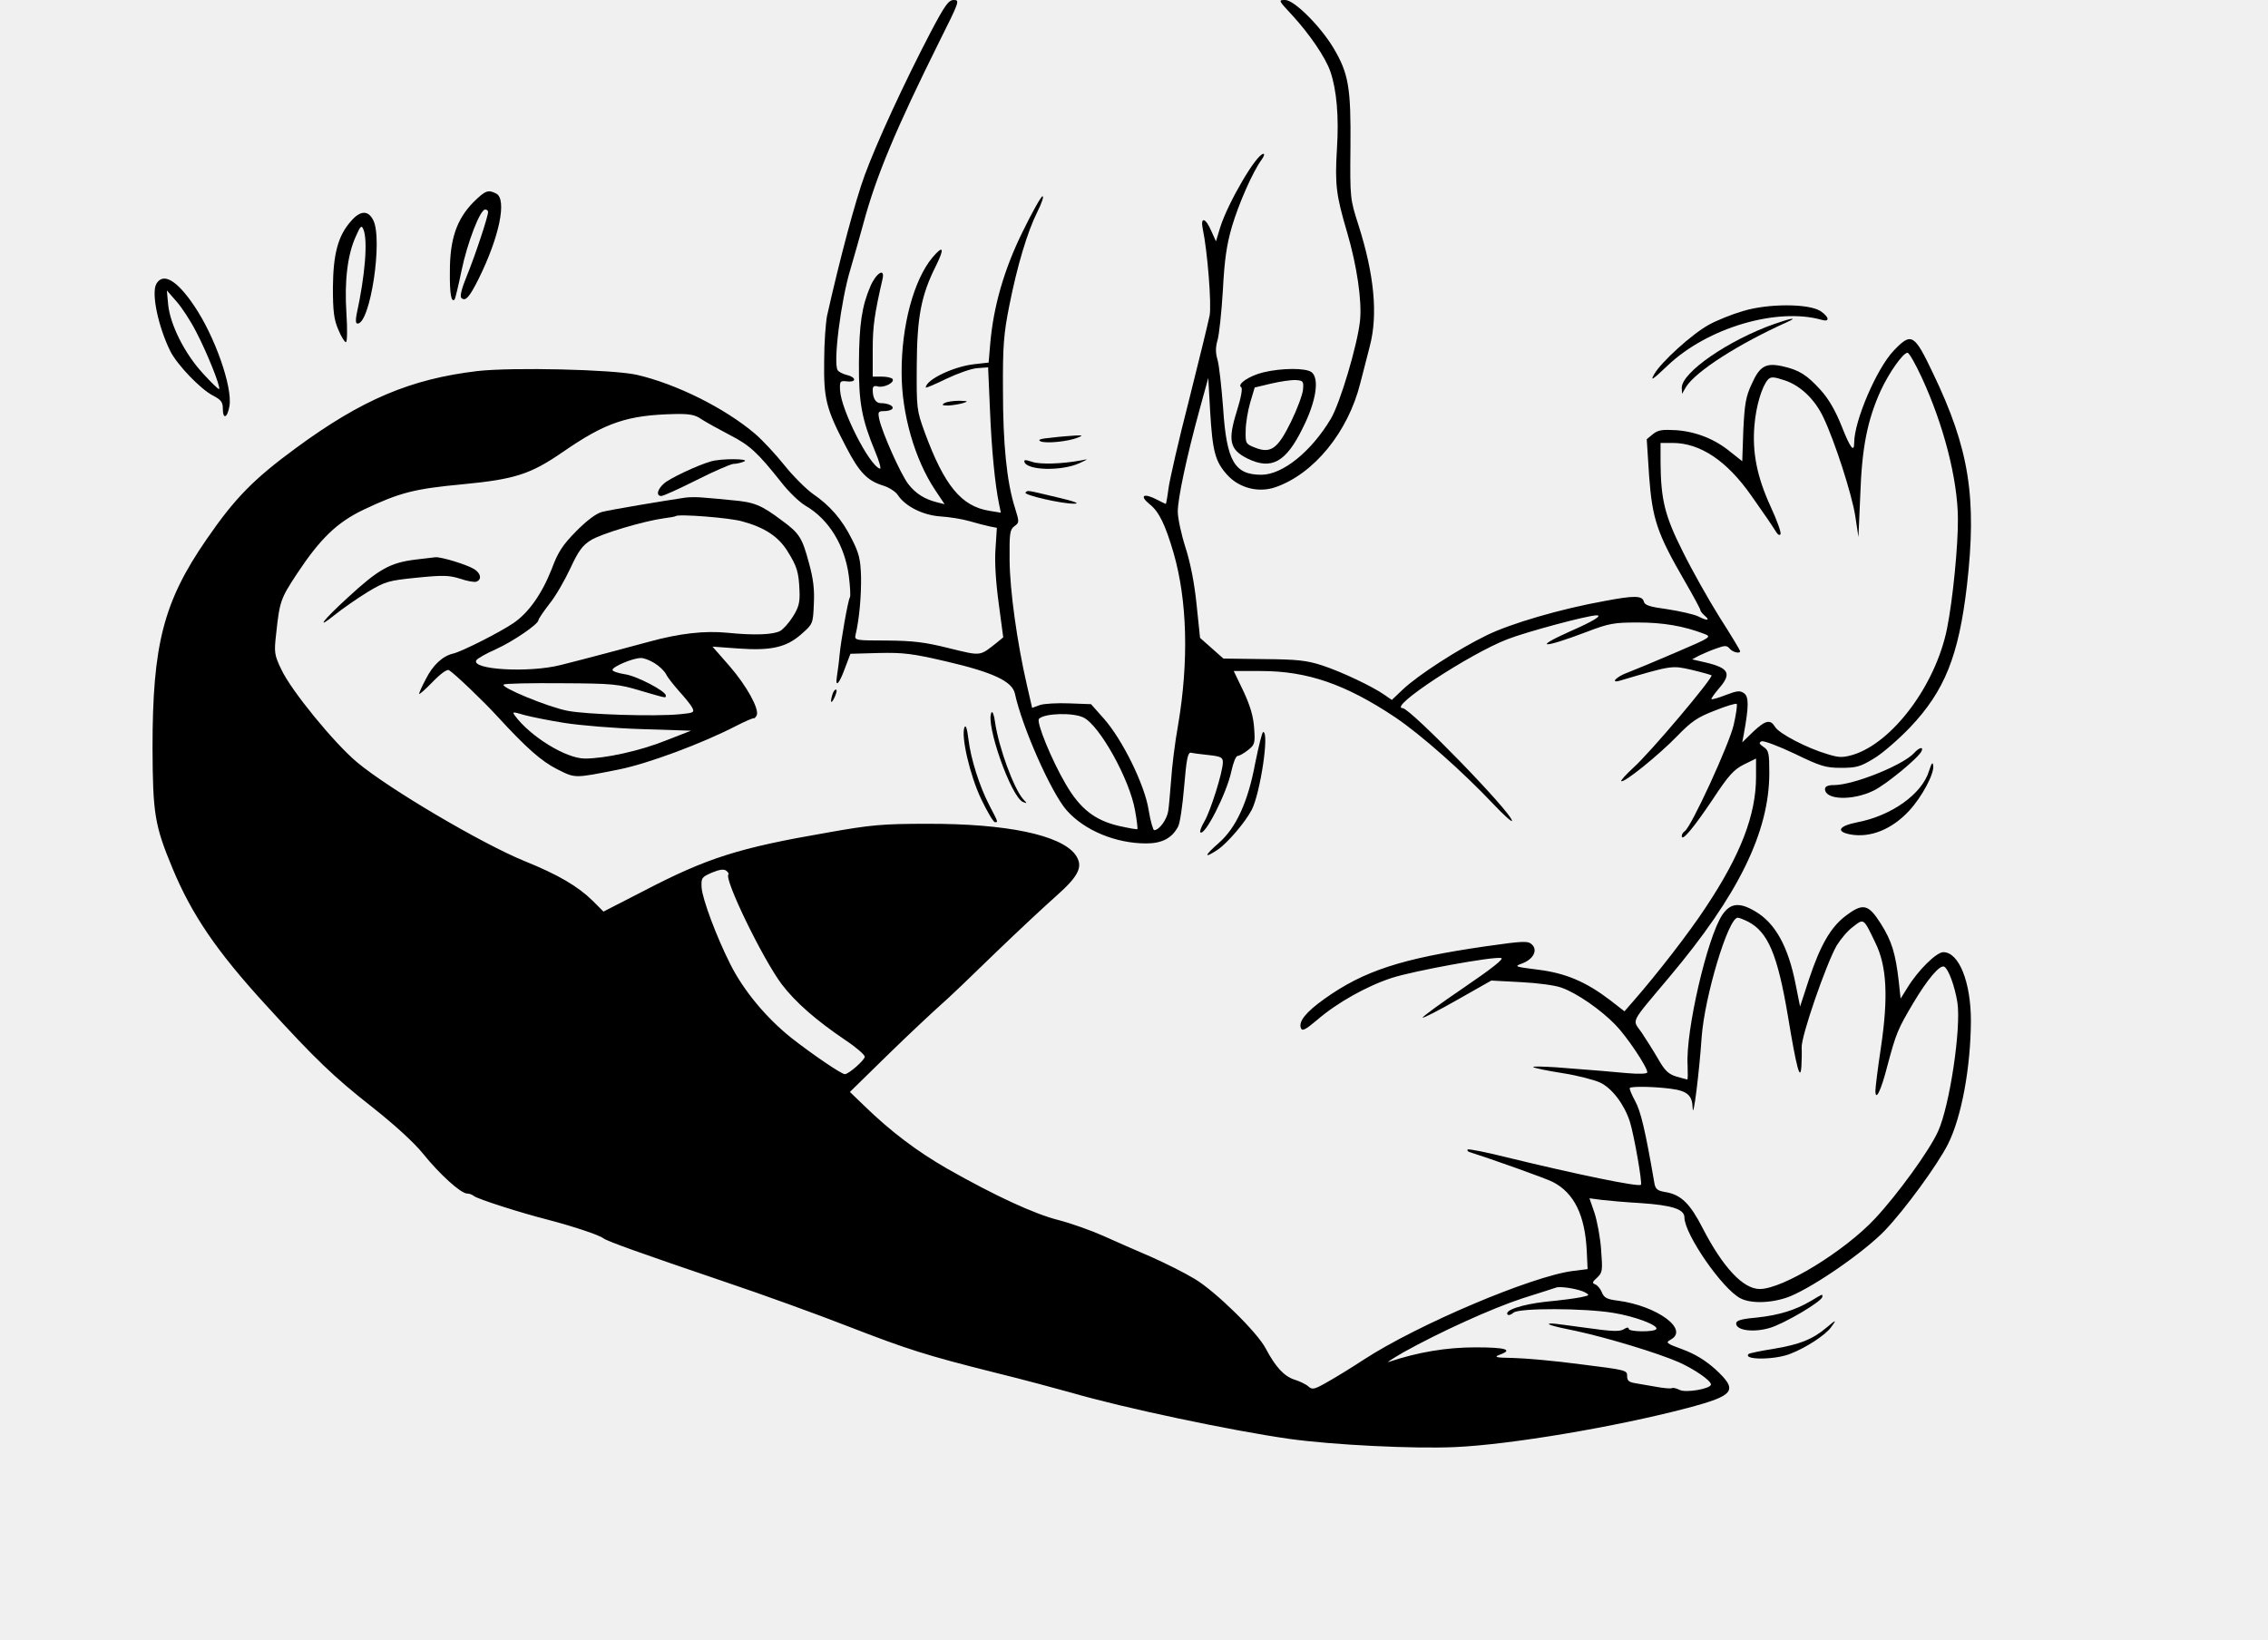
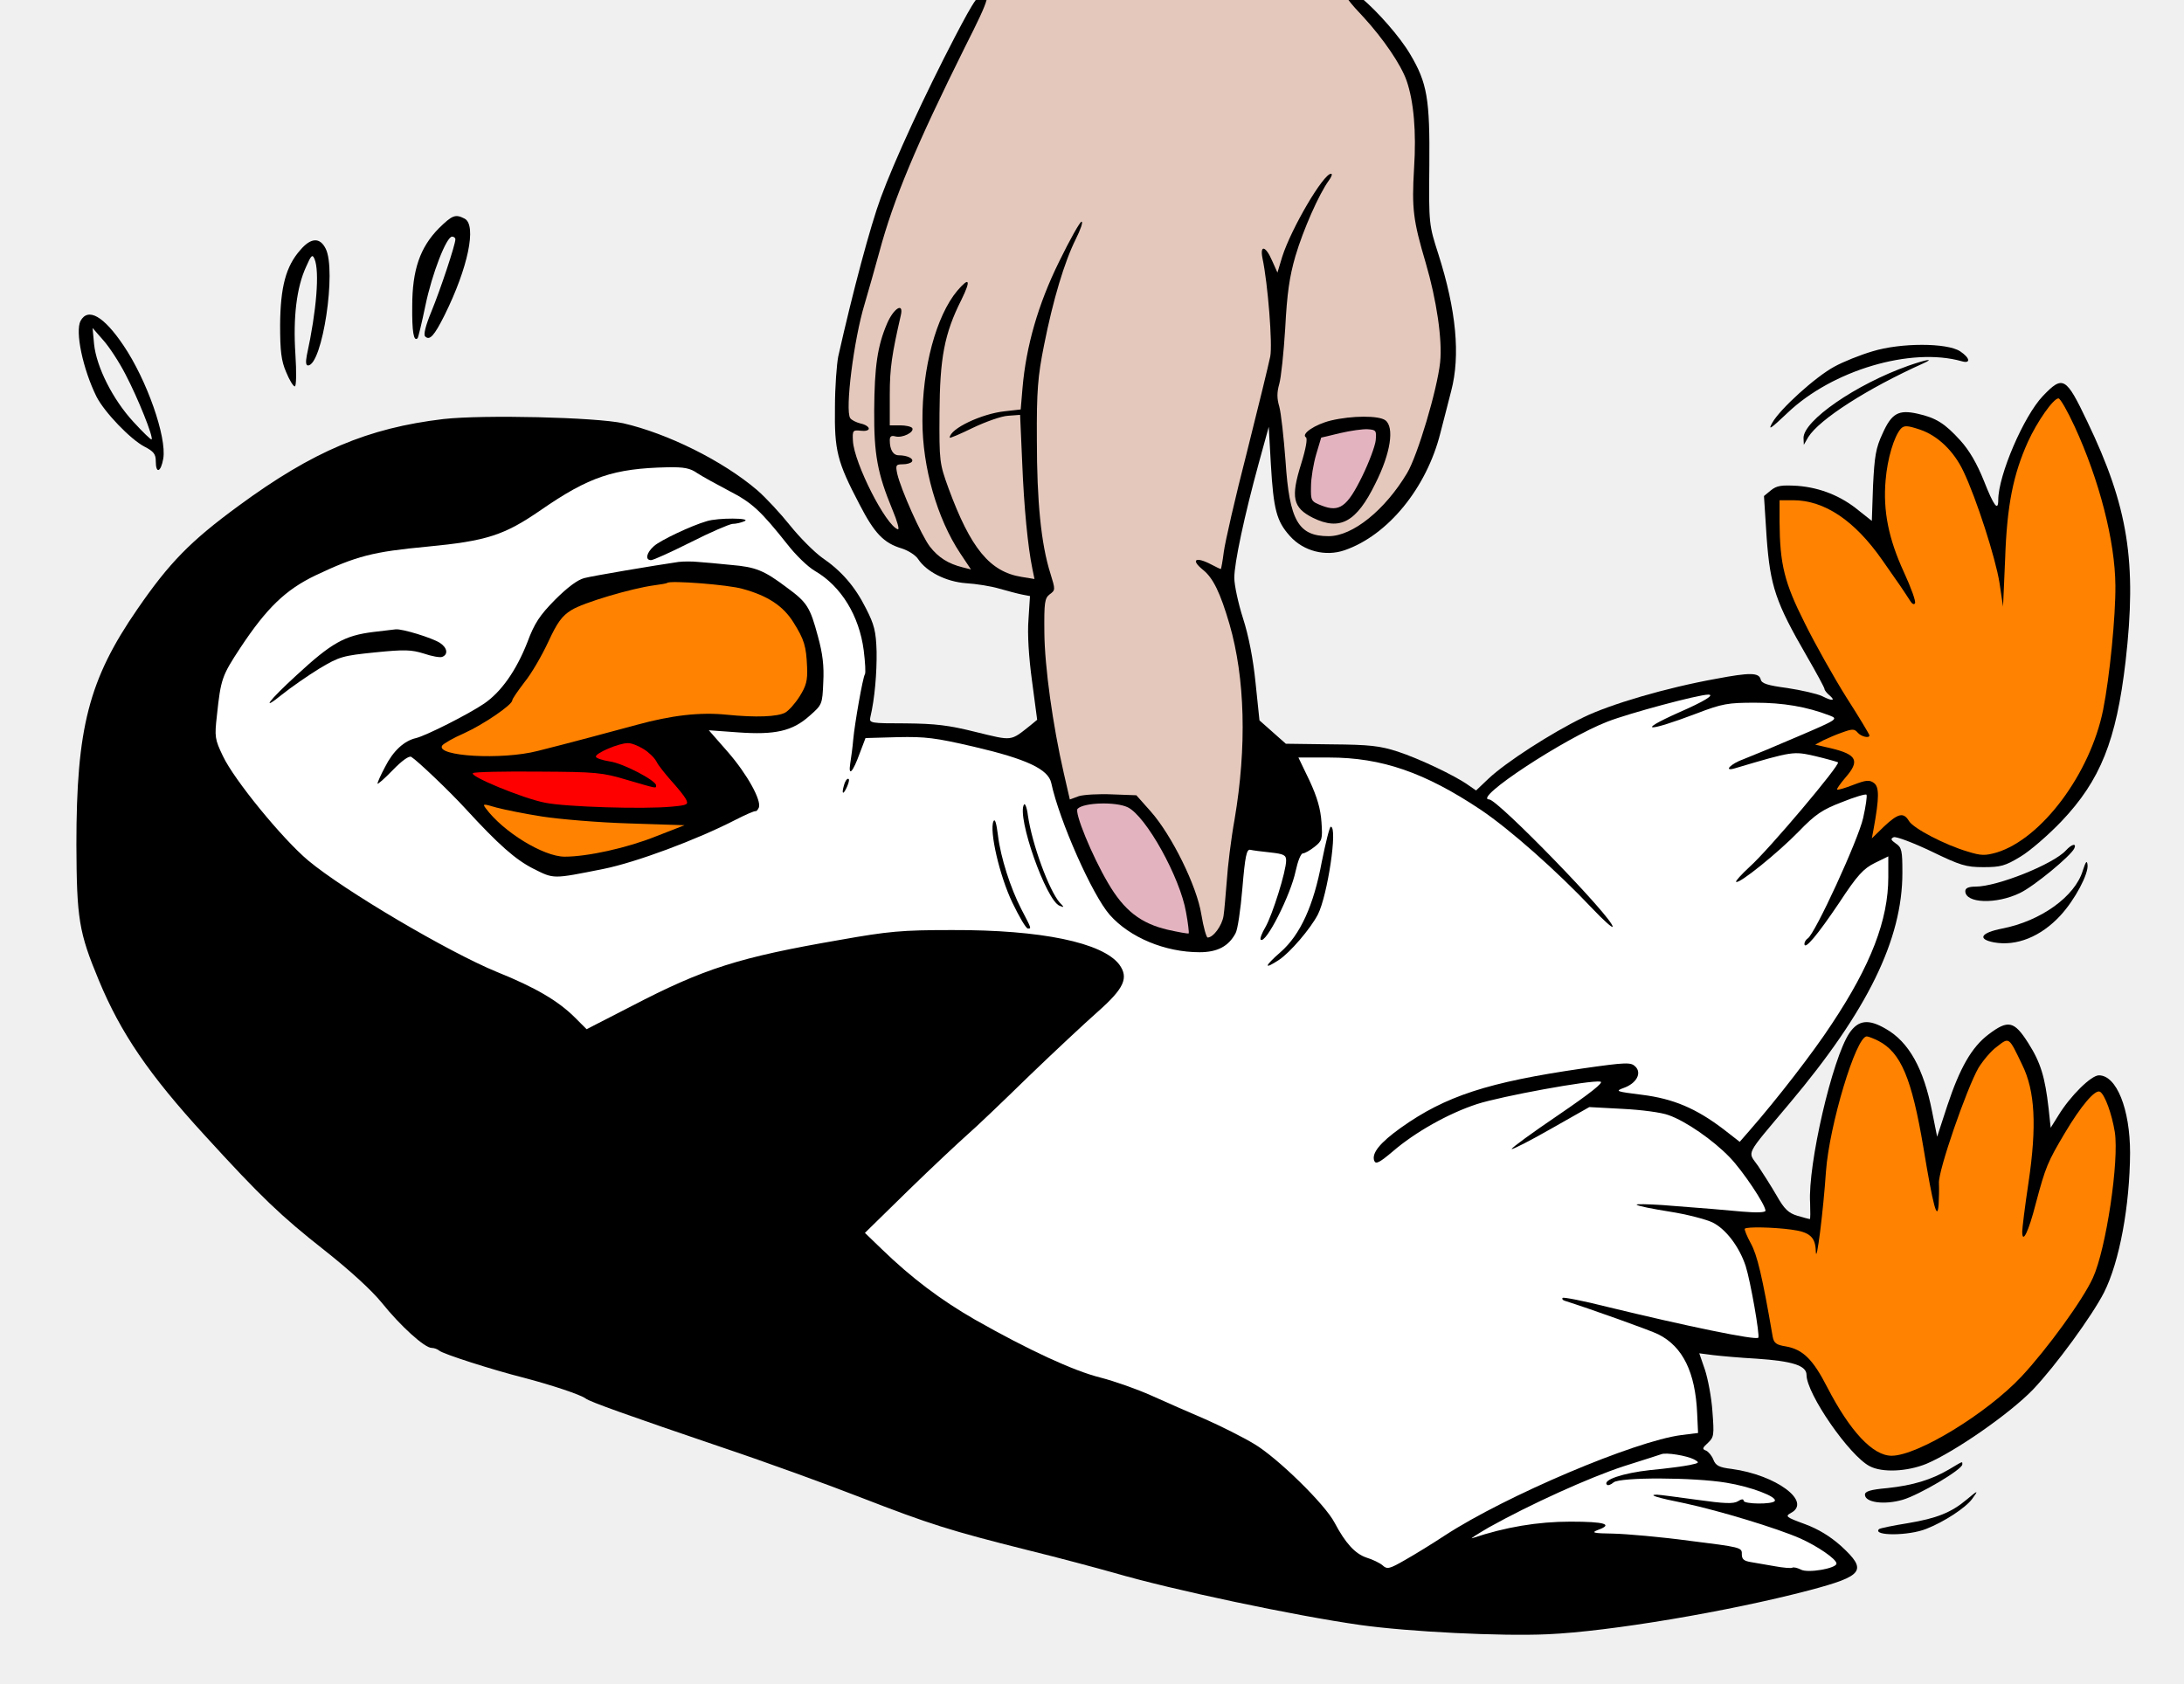
- <svg xmlns="http://www.w3.org/2000/svg" version="1.0" width="855pt" height="618pt" viewBox="0 0 855 618" preserveAspectRatio="xMidYMid meet">
-   <g transform="translate(0,618) scale(0.1,-0.1)" fill="#000000" stroke="none">
-     <path d="M3508 6058 c-101 -194 -202 -413 -248 -538 -35 -95 -93 -312 -142 -530 -5 -25 -11 -101 -11 -170 -2 -144 7 -181 82 -324 50 -97 81 -129 141 -147 22 -7 47 -23 55 -36 28 -42 93 -75 159 -80 34 -2 84 -10 111 -18 28 -8 62 -17 77 -20 l26 -5 -5 -78 c-4 -48 1 -127 12 -207 l17 -128 -23 -19 c-67 -53 -58 -52 -181 -22 -92 23 -135 28 -235 29 -117 0 -122 1 -118 20 15 63 22 150 21 220 -2 68 -8 90 -35 143 -37 74 -82 126 -148 171 -26 19 -74 67 -106 107 -32 40 -81 93 -110 118 -115 98 -299 189 -447 223 -92 20 -466 29 -600 14 -252 -30 -435 -107 -684 -290 -161 -118 -231 -190 -337 -344 -163 -236 -204 -397 -204 -787 1 -247 8 -292 75 -453 73 -176 167 -314 353 -517 187 -205 255 -270 400 -384 86 -68 158 -134 192 -176 61 -76 142 -150 166 -150 8 0 19 -4 25 -9 12 -11 177 -64 284 -91 91 -24 188 -56 205 -69 14 -11 143 -57 455 -163 146 -49 355 -125 465 -168 227 -88 296 -110 555 -175 102 -25 232 -60 289 -76 195 -57 603 -143 821 -174 164 -23 471 -38 625 -31 207 9 605 76 875 147 181 48 194 66 106 147 -37 33 -76 57 -122 74 -63 23 -66 26 -46 37 71 38 -50 127 -198 147 -42 5 -53 11 -61 31 -5 13 -16 26 -24 30 -14 5 -13 9 6 26 20 19 21 26 15 104 -3 47 -15 109 -25 140 l-19 55 46 -6 c25 -3 91 -9 146 -12 119 -8 166 -23 166 -54 0 -63 143 -270 211 -305 42 -22 125 -18 189 8 95 40 279 168 356 248 77 81 197 246 237 324 52 103 86 290 87 466 0 146 -45 259 -104 259 -26 0 -96 -69 -136 -135 l-25 -40 -7 65 c-12 104 -26 152 -68 218 -47 74 -67 78 -132 29 -57 -43 -96 -112 -138 -238 l-34 -104 -17 85 c-28 142 -77 231 -154 275 -58 34 -92 30 -122 -14 -57 -85 -139 -440 -131 -567 1 -30 1 -54 -1 -54 -2 0 -20 5 -41 11 -30 9 -44 22 -70 68 -18 31 -46 75 -62 99 -35 50 -46 28 105 208 261 310 377 548 377 770 0 74 -2 85 -22 98 -17 12 -18 16 -7 21 8 3 64 -18 125 -47 97 -47 116 -53 174 -53 58 0 73 4 124 35 32 19 93 72 137 118 130 137 183 269 214 534 38 332 9 516 -128 801 -71 149 -81 155 -148 85 -64 -67 -149 -265 -149 -347 0 -40 -15 -20 -48 64 -23 57 -48 101 -79 135 -51 56 -80 75 -143 89 -63 14 -86 1 -116 -66 -23 -49 -27 -76 -32 -175 l-4 -117 -43 34 c-59 49 -129 77 -205 83 -54 3 -69 1 -89 -15 l-23 -19 9 -140 c12 -161 30 -215 133 -393 33 -57 60 -107 60 -111 0 -4 7 -13 15 -20 24 -20 12 -22 -23 -4 -17 8 -70 20 -116 27 -67 9 -86 15 -89 29 -6 23 -37 23 -148 2 -167 -30 -354 -85 -444 -129 -107 -52 -259 -150 -317 -205 l-41 -39 -26 18 c-45 32 -163 88 -236 112 -59 19 -93 23 -222 24 l-151 2 -44 39 -44 39 -13 125 c-8 80 -23 157 -42 216 -16 50 -29 111 -29 135 0 49 33 205 82 384 l33 120 7 -125 c9 -152 19 -190 64 -240 45 -50 118 -69 182 -47 145 50 274 208 320 392 11 44 28 107 36 140 31 118 17 269 -43 457 -31 97 -32 99 -30 295 2 223 -7 276 -64 372 -49 82 -148 181 -182 181 -27 0 -26 -1 27 -58 65 -71 124 -157 143 -211 24 -69 33 -171 25 -293 -8 -135 -3 -174 39 -316 36 -123 56 -256 48 -332 -10 -92 -75 -310 -110 -369 -74 -124 -182 -211 -262 -211 -101 0 -131 51 -144 251 -6 79 -15 161 -21 182 -8 27 -8 47 0 75 6 20 15 105 20 187 6 115 14 171 34 240 26 88 79 208 112 253 9 12 12 22 7 22 -26 0 -133 -183 -163 -277 l-16 -53 -18 40 c-21 49 -41 54 -32 8 18 -84 34 -287 26 -328 -5 -25 -40 -169 -78 -320 -39 -151 -73 -301 -77 -332 -4 -32 -9 -58 -10 -58 -1 0 -16 7 -31 15 -53 28 -71 17 -29 -17 34 -27 58 -76 89 -182 52 -180 58 -409 17 -651 -12 -66 -23 -158 -26 -205 -4 -47 -8 -100 -11 -118 -5 -32 -34 -72 -53 -72 -4 0 -14 34 -21 77 -15 95 -99 265 -169 344 l-48 54 -81 3 c-45 2 -95 -1 -111 -6 l-30 -11 -20 87 c-37 161 -64 356 -65 470 -1 101 1 115 18 128 19 14 19 15 2 70 -31 98 -45 240 -45 444 -1 166 3 213 24 318 30 151 68 278 106 354 16 32 25 58 19 58 -5 0 -39 -60 -75 -134 -70 -142 -110 -282 -122 -422 l-6 -71 -53 -6 c-77 -8 -183 -58 -184 -88 0 -3 35 12 78 33 42 20 95 39 117 40 l40 3 7 -159 c6 -151 19 -282 34 -355 l7 -34 -43 7 c-106 17 -170 95 -244 296 -30 83 -31 89 -30 250 1 184 16 266 73 379 33 67 27 78 -14 30 -70 -84 -117 -257 -116 -435 0 -154 49 -325 126 -441 l36 -54 -28 7 c-48 12 -81 33 -109 69 -29 38 -97 191 -109 243 -6 29 -5 32 19 32 13 0 27 4 30 9 7 10 -16 21 -44 21 -19 0 -30 19 -30 50 0 13 5 17 19 13 23 -6 64 14 56 28 -4 5 -22 9 -41 9 l-34 0 0 103 c0 88 7 134 37 265 10 44 -24 23 -46 -28 -32 -75 -42 -142 -43 -290 -1 -148 11 -211 61 -332 16 -38 24 -67 18 -65 -40 12 -146 221 -150 295 -2 35 0 37 26 34 15 -2 27 1 27 7 0 6 -12 14 -27 17 -16 4 -31 12 -35 18 -18 26 12 263 48 381 13 44 35 122 49 173 48 179 124 359 286 685 75 150 78 157 55 157 -20 0 -33 -18 -88 -122z m3737 -1302 c82 -178 135 -382 136 -531 1 -101 -19 -305 -41 -415 -43 -213 -205 -430 -355 -476 -39 -11 -52 -11 -97 3 -75 22 -181 77 -196 102 -18 30 -36 26 -83 -18 l-41 -40 6 32 c19 104 19 140 1 153 -15 11 -26 10 -68 -6 -28 -11 -52 -18 -55 -16 -2 2 11 20 27 39 50 57 40 78 -48 99 l-52 12 26 14 c15 7 44 20 65 27 33 12 40 12 51 -1 11 -13 39 -20 39 -9 0 3 -34 60 -77 127 -42 67 -105 179 -139 248 -68 135 -83 196 -84 338 l0 72 45 0 c105 0 206 -68 298 -200 21 -30 48 -69 60 -86 12 -18 27 -40 33 -50 6 -10 13 -14 16 -8 4 5 -13 52 -37 104 -51 111 -70 204 -61 307 6 72 28 146 51 172 11 11 21 11 63 -3 60 -20 114 -72 146 -140 43 -90 107 -289 120 -371 l12 -80 7 160 c6 178 27 281 76 390 31 68 85 145 102 145 6 0 30 -42 54 -94z m-4600 -157 c17 -11 64 -37 106 -59 76 -39 105 -66 194 -178 27 -35 68 -75 92 -89 88 -51 148 -150 163 -265 5 -40 7 -76 4 -80 -7 -10 -34 -164 -39 -218 -2 -25 -7 -61 -10 -80 -7 -46 9 -29 32 35 l19 50 107 3 c93 2 126 -2 255 -32 176 -41 248 -75 258 -121 27 -126 137 -374 195 -440 67 -76 185 -125 300 -125 60 0 97 20 120 63 7 11 17 79 23 151 9 107 14 130 26 128 8 -2 39 -6 68 -9 45 -5 52 -9 52 -27 0 -36 -46 -182 -69 -222 -12 -20 -19 -39 -16 -42 16 -17 100 148 117 230 7 32 17 58 24 58 6 0 24 10 39 22 25 20 27 25 23 82 -3 44 -14 83 -40 139 l-37 77 103 0 c175 0 319 -50 505 -174 98 -66 254 -204 373 -330 37 -39 67 -66 68 -61 1 29 -383 424 -412 425 -58 1 252 205 395 260 72 28 303 90 336 90 23 0 -12 -22 -99 -60 -143 -64 -106 -66 60 -3 86 33 105 36 195 36 94 0 172 -13 250 -43 28 -11 26 -13 -105 -69 -74 -32 -156 -66 -182 -76 -45 -16 -70 -43 -30 -31 195 58 195 57 267 41 38 -9 73 -19 77 -21 10 -6 -231 -292 -295 -349 -27 -25 -48 -48 -45 -50 9 -9 141 98 209 168 56 58 79 73 144 98 42 17 79 28 82 25 3 -3 -2 -38 -11 -78 -16 -72 -161 -388 -185 -402 -6 -4 -11 -12 -11 -18 0 -23 44 30 116 137 61 93 81 114 119 133 l45 22 0 -69 c0 -143 -58 -294 -189 -491 -62 -95 -183 -251 -273 -354 l-34 -39 -54 42 c-92 70 -168 102 -272 115 -87 11 -91 12 -61 23 42 15 61 49 39 71 -15 15 -29 15 -176 -6 -317 -46 -458 -92 -607 -198 -70 -50 -98 -85 -89 -110 5 -13 17 -7 62 31 74 64 186 127 281 158 80 26 379 81 412 75 13 -2 -34 -39 -141 -112 -87 -59 -157 -110 -155 -113 3 -2 62 28 132 68 l127 72 112 -6 c61 -3 130 -12 153 -21 57 -20 148 -83 203 -140 43 -44 120 -159 120 -179 0 -6 -31 -7 -77 -3 -78 7 -98 9 -268 22 -49 3 -88 4 -85 1 3 -4 53 -14 110 -23 58 -9 122 -26 143 -36 45 -22 90 -82 111 -146 16 -50 48 -233 42 -239 -9 -9 -241 39 -504 103 -79 20 -146 33 -149 30 -3 -3 0 -8 8 -10 82 -26 287 -99 312 -112 81 -41 123 -126 129 -264 l3 -65 -56 -7 c-155 -20 -585 -202 -789 -335 -41 -27 -101 -64 -133 -82 -52 -30 -60 -32 -75 -18 -9 8 -34 20 -54 26 -38 13 -70 48 -106 116 -32 62 -191 217 -268 263 -38 23 -112 60 -164 83 -52 22 -133 58 -180 79 -47 21 -123 48 -170 60 -91 23 -238 91 -418 193 -115 66 -213 140 -312 236 l-56 54 145 142 c80 78 169 161 196 185 28 24 120 112 205 195 85 82 190 180 232 217 88 78 103 113 71 157 -56 73 -259 116 -558 115 -168 0 -212 -4 -375 -33 -336 -58 -453 -95 -695 -221 l-150 -77 -41 41 c-55 54 -129 98 -258 150 -161 66 -509 271 -630 372 -86 72 -248 270 -285 349 -27 56 -28 65 -20 135 13 123 17 133 78 226 88 133 151 194 251 242 137 65 192 79 373 96 199 19 257 38 379 122 162 112 244 139 423 143 56 1 76 -3 100 -20z m1439 -1124 c61 -29 175 -234 195 -351 7 -37 10 -68 9 -70 -2 -2 -34 4 -70 12 -90 21 -146 64 -200 157 -53 90 -113 236 -101 247 21 21 127 24 167 5z m-1338 -592 c-17 -17 129 -318 201 -414 51 -67 127 -134 239 -210 41 -27 74 -56 74 -63 0 -13 -61 -66 -75 -66 -13 0 -123 75 -202 137 -94 75 -180 178 -230 278 -52 103 -105 245 -108 288 -2 37 0 40 39 57 29 12 45 14 54 7 7 -5 10 -12 8 -14z m3844 -178 c75 -39 111 -124 150 -355 33 -200 47 -250 51 -190 1 19 2 51 1 70 -3 41 93 317 132 385 15 24 42 57 62 71 41 32 39 33 84 -61 43 -87 49 -204 21 -393 -12 -79 -21 -153 -21 -164 0 -43 21 -1 45 93 33 124 40 140 97 236 54 91 102 148 118 138 16 -10 39 -73 49 -134 15 -96 -29 -391 -73 -487 -33 -73 -153 -238 -238 -329 -115 -123 -347 -265 -434 -265 -63 0 -139 82 -215 229 -47 92 -81 126 -138 136 -32 5 -40 11 -44 33 -35 204 -52 273 -73 311 -13 24 -22 46 -20 49 7 7 96 5 155 -3 62 -8 81 -25 82 -73 2 -49 25 135 34 268 11 152 100 450 136 450 5 0 23 -7 39 -15z m-616 -1397 c20 -11 19 -12 -14 -19 -19 -4 -79 -12 -133 -17 -90 -10 -159 -33 -143 -49 3 -3 13 0 22 8 22 18 268 17 376 -1 81 -13 171 -47 162 -61 -7 -12 -104 -11 -104 1 0 6 -7 6 -19 -2 -15 -9 -45 -8 -137 5 -66 9 -125 17 -133 17 -32 0 -1 -10 94 -29 115 -25 304 -82 384 -117 58 -26 121 -69 121 -84 0 -16 -96 -33 -119 -20 -12 6 -25 9 -29 6 -4 -2 -30 0 -57 5 -28 5 -64 11 -81 14 -24 4 -30 10 -30 27 1 22 -6 23 -174 44 -96 13 -211 23 -255 24 -66 1 -75 3 -52 12 53 19 25 28 -91 28 -109 0 -217 -18 -327 -55 -11 -4 14 12 55 36 138 77 334 166 450 204 63 20 120 38 125 40 16 7 86 -5 109 -17z" />
-     <path d="M2679 4440 c-52 -15 -155 -64 -176 -83 -26 -23 -30 -47 -10 -47 8 0 67 27 133 60 65 33 128 60 139 61 11 0 29 4 40 9 26 11 -89 12 -126 0z" />
-     <path d="M2585 4304 c-82 -12 -284 -46 -315 -54 -23 -6 -57 -32 -98 -73 -50 -51 -68 -77 -92 -142 -37 -94 -87 -165 -144 -204 -53 -36 -194 -107 -227 -115 -40 -9 -77 -43 -104 -97 -14 -26 -25 -51 -25 -55 0 -4 23 16 51 45 31 32 55 49 62 44 21 -13 128 -115 181 -173 111 -121 167 -170 226 -200 70 -35 63 -35 234 -1 109 22 311 97 441 164 33 17 63 30 67 29 3 -1 8 5 11 12 9 24 -38 110 -103 185 l-64 73 97 -7 c124 -9 182 4 239 55 42 37 43 38 46 112 3 55 -2 96 -18 154 -26 97 -36 113 -103 162 -77 58 -104 69 -187 76 -41 4 -91 9 -110 10 -19 2 -48 2 -65 0z m214 -90 c84 -23 135 -57 169 -111 37 -59 43 -80 46 -150 2 -45 -3 -63 -25 -98 -15 -24 -37 -48 -48 -54 -26 -14 -97 -17 -196 -7 -88 9 -184 -2 -300 -34 -81 -22 -230 -62 -330 -87 -120 -31 -342 -18 -319 18 4 6 36 25 73 41 66 30 161 95 161 110 0 5 19 32 41 61 23 28 58 89 79 134 30 65 46 87 77 106 39 25 202 73 277 83 22 3 41 6 43 8 9 9 205 -6 252 -20z m-332 -534 c17 -10 37 -29 44 -42 6 -13 29 -41 49 -64 21 -23 43 -50 49 -61 10 -19 7 -21 -47 -26 -93 -9 -352 -1 -422 13 -74 14 -257 90 -241 99 5 4 104 6 218 5 194 -1 214 -3 297 -28 100 -29 96 -29 96 -18 0 16 -110 74 -155 80 -25 4 -46 11 -46 16 -1 12 77 45 106 45 11 1 34 -8 52 -19z m-337 -226 c58 -9 188 -20 290 -23 l185 -6 -95 -37 c-97 -39 -229 -68 -305 -68 -71 0 -206 83 -264 162 -11 15 -8 15 36 2 26 -7 95 -21 153 -30z" />
-     <path d="M1565 4070 c-95 -12 -138 -36 -255 -144 -93 -85 -122 -124 -49 -65 30 24 86 63 125 87 67 40 78 43 186 54 99 10 121 9 163 -4 26 -9 54 -14 61 -11 21 8 17 31 -8 47 -27 17 -125 47 -147 45 -9 -1 -43 -5 -76 -9z" />
-     <path d="M3137 3558 c-9 -31 -2 -33 11 -3 6 14 8 25 3 25 -5 0 -11 -10 -14 -22z" />
-     <path d="M3738 3494 c-25 -40 74 -321 119 -338 16 -6 16 -6 0 11 -35 40 -92 194 -106 291 -3 26 -10 42 -13 36z" />
-     <path d="M3636 3438 c-14 -32 20 -181 63 -271 23 -48 46 -87 52 -87 12 0 13 -2 -22 65 -36 70 -69 172 -78 247 -5 40 -10 57 -15 46z" />
-     <path d="M4732 3303 c-27 -146 -72 -244 -137 -301 -56 -49 -58 -61 -5 -26 37 25 104 103 129 151 32 63 67 293 43 293 -4 0 -17 -53 -30 -117z" />
-     <path d="M1785 5418 c-63 -64 -89 -139 -89 -260 -1 -86 5 -120 18 -107 2 2 14 51 26 109 22 106 70 230 89 230 6 0 11 -4 11 -9 0 -18 -50 -168 -80 -241 -19 -46 -27 -77 -21 -83 15 -15 30 1 65 71 78 157 108 300 67 322 -31 16 -41 12 -86 -32z" />
-     <path d="M1323 5346 c-49 -55 -67 -124 -68 -251 0 -88 4 -120 20 -157 11 -27 24 -48 29 -48 5 0 6 46 2 108 -8 123 4 223 36 292 17 39 21 42 28 25 17 -41 7 -171 -26 -322 -4 -22 -3 -33 4 -33 48 0 96 318 59 390 -19 38 -49 37 -84 -4z" />
-     <path d="M589 5109 c-19 -36 8 -162 53 -253 27 -53 114 -143 160 -167 31 -16 38 -25 38 -49 0 -43 17 -37 25 9 12 72 -55 263 -133 378 -66 98 -118 127 -143 82z m150 -179 c41 -78 94 -210 87 -217 -2 -2 -29 24 -61 59 -69 75 -123 183 -131 259 l-5 54 35 -40 c20 -22 54 -74 75 -115z" />
-     <path d="M6570 5007 c-41 -12 -98 -35 -127 -51 -63 -34 -181 -141 -207 -187 -16 -28 -6 -21 51 33 149 142 412 220 581 172 31 -9 28 11 -5 33 -44 29 -199 29 -293 0z" />
-     <path d="M6690 4959 c-175 -62 -350 -183 -350 -241 l1 -23 15 26 c37 59 197 162 384 246 40 18 10 13 -50 -8z" />
-     <path d="M4762 4776 c-53 -13 -100 -45 -83 -56 6 -3 0 -38 -16 -89 -35 -112 -28 -146 40 -180 90 -44 145 -14 208 115 51 101 64 188 33 211 -22 16 -111 16 -182 -1z m150 -66 c-2 -19 -22 -73 -45 -120 -50 -102 -76 -121 -135 -98 -36 14 -37 16 -36 64 0 27 8 75 17 106 l17 57 63 15 c34 8 76 14 92 13 28 -2 30 -4 27 -37z" />
-     <path d="M3560 4660 c-11 -7 -8 -9 15 -9 17 1 41 5 55 9 22 7 20 8 -15 9 -22 0 -47 -4 -55 -9z" />
-     <path d="M3965 4530 c-43 -4 -55 -8 -42 -14 19 -9 103 -1 140 14 20 8 19 9 -8 8 -16 -1 -57 -4 -90 -8z" />
-     <path d="M3862 4438 c11 -32 141 -35 208 -4 34 16 34 16 5 10 -70 -13 -156 -16 -185 -5 -24 8 -31 8 -28 -1z" />
-     <path d="M3866 4323 c-9 -9 137 -43 184 -42 23 0 0 9 -65 24 -118 28 -110 27 -119 18z" />
-     <path d="M7216 3341 c-42 -46 -229 -121 -302 -121 -23 0 -34 -5 -34 -15 0 -41 103 -45 183 -6 46 22 170 124 181 149 8 18 -9 14 -28 -7z" />
-     <path d="M7272 3273 c-26 -86 -140 -168 -269 -193 -71 -14 -84 -35 -28 -46 76 -14 157 19 222 89 49 53 95 140 91 170 -2 16 -6 11 -16 -20z" />
-     <path d="M6825 1274 c-58 -34 -120 -53 -205 -62 -57 -5 -75 -11 -75 -22 0 -26 64 -35 126 -17 55 16 199 101 199 118 0 11 4 12 -45 -17z" />
-     <path d="M6885 1174 c-52 -44 -101 -63 -196 -79 -50 -8 -94 -17 -97 -20 -23 -23 99 -23 158 1 59 23 131 70 153 100 22 30 20 30 -18 -2z" />
-   </g>
+ <svg xmlns="http://www.w3.org/2000/svg" version="1.2" viewBox="0 0 729 562" width="729" height="562">
+   <style>.a{fill:#ff8200}.b{fill:#fff}.c{fill:#f00}.d{fill:#e5c8bc}.e{fill:#e3b4c0}</style>
+   <path fill-rule="evenodd" d="m470.7 18.1c5.7 9.6 6.6 14.9 6.4 37.2-0.2 19.6-0.1 19.8 3 29.5 6 18.8 7.4 33.9 4.3 45.7-0.8 3.3-2.5 9.6-3.6 14-4.6 18.4-17.5 34.2-32 39.2-6.4 2.2-13.7 0.3-18.2-4.7-4.5-5-5.5-8.8-6.4-24l-0.7-12.5-3.3 12c-4.9 17.9-8.2 33.5-8.2 38.4 0 2.4 1.3 8.5 2.9 13.5 1.9 5.9 3.4 13.6 4.2 21.6l1.3 12.5 8.8 7.8 15.1 0.2c12.9 0.1 16.3 0.5 22.2 2.4 7.3 2.4 19.1 8 23.6 11.2l2.6 1.8 4.1-3.9c5.8-5.5 21-15.3 31.7-20.5 9-4.4 27.7-9.9 44.4-12.9 11.1-2.1 14.2-2.1 14.8 0.2 0.3 1.4 2.2 2 8.9 2.9 4.6 0.7 9.9 1.9 11.6 2.7 3.5 1.8 4.7 1.6 2.3-0.4-0.8-0.7-1.5-1.6-1.5-2 0-0.4-2.7-5.4-6-11.1-10.3-17.8-12.1-23.2-13.3-39.3l-0.9-14 2.3-1.9c2-1.6 3.5-1.8 8.9-1.5 7.6 0.6 14.6 3.4 20.5 8.3l4.3 3.4 0.4-11.7c0.5-9.9 0.9-12.6 3.2-17.5 3-6.7 5.3-8 11.6-6.6 6.3 1.4 9.2 3.3 14.3 8.9 3.1 3.4 5.6 7.8 7.9 13.5 3.3 8.4 4.8 10.4 4.8 6.4 0-8.2 8.5-28 14.9-34.7 6.7-7 7.7-6.4 14.8 8.5 13.7 28.5 16.6 46.9 12.8 80.1-3.1 26.5-8.4 39.7-21.4 53.4-4.4 4.6-10.5 9.9-13.7 11.8-5.1 3.1-6.6 3.5-12.4 3.5-5.8 0-7.7-0.6-17.4-5.3-6.1-2.9-11.7-5-12.5-4.7-1.1 0.5-1 0.9 0.7 2.1 2 1.3 2.2 2.4 2.2 9.8 0 22.2-11.6 46-37.7 77-15.1 18-14 15.8-10.5 20.8 1.6 2.4 4.4 6.8 6.2 9.9 2.6 4.6 4 5.9 7 6.8 2.1 0.6 3.9 1.1 4.1 1.1 0.2 0 0.2-2.4 0.1-5.4-0.8-12.7 7.4-48.2 13.1-56.7 3-4.4 6.4-4.8 12.2-1.4 7.7 4.4 12.6 13.3 15.4 27.5l1.7 8.5 3.4-10.4c4.2-12.6 8.1-19.5 13.8-23.8 6.5-4.9 8.5-4.5 13.2 2.9 4.2 6.6 5.6 11.4 6.8 21.8l0.7 6.5 2.5-4c4-6.6 11-13.5 13.6-13.5 5.9 0 10.4 11.3 10.4 25.9-0.1 17.6-3.5 36.3-8.7 46.6-4 7.8-16 24.3-23.7 32.4-7.7 8-26.1 20.8-35.6 24.8-6.4 2.6-14.7 3-18.9 0.8-6.8-3.5-21.1-24.2-21.1-30.5 0-3.1-4.7-4.6-16.6-5.4-5.5-0.3-12.1-0.9-14.6-1.2l-4.6-0.6 1.9 5.5c1 3.1 2.2 9.3 2.5 14 0.6 7.8 0.5 8.5-1.5 10.4-1.9 1.7-2 2.1-0.6 2.6 0.8 0.4 1.9 1.7 2.4 3 0.8 2 1.9 2.6 6.1 3.1 14.8 2 26.9 10.9 19.8 14.7-2 1.1-1.7 1.4 4.6 3.7 4.6 1.7 8.5 4.1 12.2 7.4 8.8 8.1 7.5 9.9-10.6 14.7-27 7.1-66.8 13.8-87.5 14.7-15.4 0.7-46.1-0.8-62.5-3.1-21.8-3.1-62.6-11.7-82.1-17.4-5.7-1.6-18.7-5.1-28.9-7.6-25.9-6.5-32.8-8.7-55.5-17.5-11-4.3-31.9-11.9-46.5-16.8-31.2-10.6-44.1-15.2-45.5-16.3-1.7-1.3-11.4-4.5-20.5-6.9-10.7-2.7-27.2-8-28.4-9.1-0.6-0.5-1.7-0.9-2.5-0.9-2.4 0-10.5-7.4-16.6-15-3.4-4.2-10.6-10.8-19.2-17.6-14.5-11.4-21.3-17.9-40-38.4-18.6-20.3-28-34.1-35.3-51.7-6.7-16.1-7.4-20.6-7.5-45.3 0-39 4.1-55.1 20.4-78.7 10.6-15.4 17.6-22.6 33.7-34.4 24.9-18.3 43.2-26 68.4-29 13.4-1.5 50.8-0.6 60 1.4 14.8 3.4 33.2 12.5 44.7 22.3 2.9 2.5 7.8 7.8 11 11.8 3.2 4 8 8.8 10.6 10.7 6.6 4.5 11.1 9.7 14.8 17.1 2.7 5.3 3.3 7.5 3.5 14.3 0.1 7-0.6 15.7-2.1 22-0.4 1.9 0.1 2 11.8 2 10 0.1 14.3 0.6 23.5 2.9 12.3 3 11.4 3.1 18.1-2.2l2.3-1.9-1.7-12.8c-1.1-8-1.6-15.9-1.2-20.7l0.5-7.8-2.6-0.5c-1.5-0.3-4.9-1.2-7.7-2-2.7-0.8-7.7-1.6-11.1-1.8-6.6-0.5-13.1-3.8-15.9-8-0.8-1.3-3.3-2.9-5.5-3.6-6-1.8-9.1-5-14.1-14.7-7.5-14.3-8.4-18-8.2-32.4 0-6.9 0.6-14.5 1.1-17 4.9-21.8 10.7-43.5 14.2-53 4.6-12.5 14.7-34.4 24.8-53.8 3.2-6.1 5.3-10 6.9-12.2h-0.1l128.8-0.7c5.4 4.5 12.9 13 16.3 18.8zm-315.6 54.9c4.1 2.2 1.1 16.5-6.7 32.2-3.5 7-5 8.6-6.5 7.1-0.6-0.6 0.2-3.7 2.1-8.3 3-7.3 8-22.3 8-24.1 0-0.5-0.5-0.9-1.1-0.9-1.9 0-6.7 12.4-8.9 23-1.2 5.8-2.4 10.7-2.6 10.9-1.3 1.3-1.9-2.1-1.8-10.7 0-12.1 2.6-19.6 8.9-26 4.5-4.4 5.5-4.8 8.6-3.2zm-46.4 10c3.7 7.2-1.1 39-5.9 39-0.7 0-0.8-1.1-0.4-3.3 3.3-15.1 4.3-28.1 2.6-32.2-0.7-1.7-1.1-1.4-2.8 2.5-3.2 6.9-4.4 16.9-3.6 29.2 0.4 6.2 0.3 10.8-0.2 10.8-0.5 0-1.8-2.1-2.9-4.8-1.6-3.7-2-6.9-2-15.7 0.1-12.7 1.9-19.6 6.8-25.1 3.5-4.1 6.5-4.2 8.4-0.4zm-67.5 32.3c7.8 11.5 14.5 30.6 13.3 37.8-0.8 4.6-2.5 5.2-2.5 0.9 0-2.4-0.7-3.3-3.8-4.9-4.6-2.4-13.3-11.4-16-16.7-4.5-9.1-7.2-21.7-5.3-25.3 2.5-4.5 7.7-1.6 14.3 8.2zm-6.8-1.8l-3.5-4 0.5 5.4c0.8 7.6 6.2 18.4 13.1 25.9 3.2 3.5 5.9 6.1 6.1 5.9 0.7-0.7-4.6-13.9-8.7-21.7-2.1-4.1-5.5-9.3-7.5-11.5zm619.9 3.8c3.3 2.2 3.6 4.2 0.5 3.3-16.9-4.8-43.2 3-58.1 17.2-5.7 5.4-6.7 6.1-5.1 3.3 2.6-4.6 14.4-15.3 20.7-18.7 2.9-1.6 8.6-3.9 12.7-5.1 9.4-2.9 24.9-2.9 29.3 0zm-12.3 4c-18.7 8.4-34.7 18.7-38.4 24.6l-1.5 2.6-0.1-2.3c0-5.8 17.5-17.9 35-24.1 6-2.1 9-2.6 5-0.8zm50.4 161.9c-1.1 2.5-13.5 12.7-18.1 14.9-8 3.9-18.3 3.5-18.3-0.6 0-1 1.1-1.5 3.4-1.5 7.3 0 26-7.5 30.2-12.1 1.9-2.1 3.6-2.5 2.8-0.7zm4.4 5.5c0.4 3-4.2 11.7-9.1 17-6.5 7-14.6 10.3-22.2 8.9-5.6-1.1-4.3-3.2 2.8-4.6 12.9-2.5 24.3-10.7 26.9-19.3 1-3.1 1.4-3.6 1.6-2zm-41.8 200.2c0 1.7-14.4 10.2-19.9 11.8-6.2 1.8-12.6 0.9-12.6-1.7 0-1.1 1.8-1.7 7.5-2.2 8.5-0.9 14.7-2.8 20.5-6.2 4.9-2.9 4.5-2.8 4.5-1.7zm3.3 11.5c-2.2 3-9.4 7.7-15.3 10-5.9 2.4-18.1 2.4-15.8 0.1 0.3-0.3 4.7-1.2 9.7-2 9.5-1.6 14.4-3.5 19.6-7.9 3.8-3.2 4-3.2 1.8-0.2z" />
+   <path fill-rule="evenodd" class="a" d="m692.5 142.4c8.2 17.8 13.5 38.2 13.6 53.1 0.1 10.1-1.9 30.5-4.1 41.5-4.3 21.3-20.5 43-35.5 47.6-3.9 1.1-5.2 1.1-9.7-0.3-7.5-2.2-18.1-7.7-19.6-10.2-1.8-3-3.6-2.6-8.3 1.8l-4.1 4 0.6-3.2c1.9-10.4 1.9-14 0.1-15.3-1.5-1.1-2.6-1-6.8 0.6-2.8 1.1-5.2 1.8-5.5 1.6-0.2-0.2 1.1-2 2.7-3.9 5-5.7 4-7.8-4.8-9.9l-5.2-1.2 2.6-1.4c1.5-0.7 4.4-2 6.5-2.7 3.3-1.2 4-1.2 5.1 0.1 1.1 1.3 3.9 2 3.9 0.9 0-0.3-3.4-6-7.7-12.7-4.2-6.7-10.5-17.9-13.9-24.8-6.8-13.5-8.3-19.6-8.4-33.8v-7.2h4.5c10.5 0 20.6 6.8 29.8 20 2.1 3 4.8 6.9 6 8.6 1.2 1.8 2.7 4 3.3 5 0.6 1 1.3 1.4 1.6 0.8 0.4-0.5-1.3-5.2-3.7-10.4-5.1-11.1-7-20.4-6.1-30.7 0.6-7.2 2.8-14.6 5.1-17.2 1.1-1.1 2.1-1.1 6.3 0.3 6 2 11.4 7.2 14.6 14 4.3 9 10.7 28.9 12 37.1l1.2 8 0.7-16c0.6-17.8 2.7-28.1 7.6-39 3.1-6.8 8.5-14.5 10.2-14.5 0.6 0 3 4.2 5.4 9.4zm-65.5 205.1c7.5 3.9 11.1 12.4 15 35.5 3.3 20 4.7 25 5.1 19 0.1-1.9 0.2-5.1 0.1-7-0.3-4.1 9.3-31.7 13.2-38.5 1.5-2.4 4.2-5.7 6.2-7.1 4.1-3.2 3.9-3.3 8.4 6.1 4.3 8.7 4.9 20.4 2.1 39.3-1.2 7.9-2.1 15.3-2.1 16.4 0 4.3 2.1 0.1 4.5-9.3 3.3-12.4 4-14 9.7-23.6 5.4-9.1 10.2-14.8 11.8-13.8 1.6 1 3.9 7.3 4.9 13.4 1.5 9.6-2.9 39.1-7.3 48.7-3.3 7.3-15.3 23.8-23.8 32.9-11.5 12.3-34.7 26.5-43.4 26.5-6.3 0-13.9-8.2-21.5-22.9-4.7-9.2-8.1-12.6-13.8-13.6-3.2-0.5-4-1.1-4.4-3.3-3.5-20.4-5.2-27.3-7.3-31.1-1.3-2.4-2.2-4.6-2-4.9 0.7-0.7 9.6-0.5 15.5 0.3 6.2 0.8 8.1 2.5 8.2 7.3 0.2 4.9 2.5-13.5 3.4-26.8 1.1-15.2 10-45 13.6-45 0.5 0 2.3 0.7 3.9 1.5zm-379.1-150.9c8.4 2.3 13.5 5.7 16.9 11.1 3.7 5.9 4.3 8 4.6 15 0.2 4.5-0.3 6.3-2.5 9.8-1.5 2.4-3.7 4.8-4.8 5.4-2.6 1.4-9.7 1.7-19.6 0.7-8.8-0.9-18.4 0.2-30 3.4-8.1 2.2-23 6.2-33 8.7-12 3.1-34.2 1.8-31.9-1.8 0.4-0.6 3.6-2.5 7.3-4.1 6.6-3 16.1-9.5 16.1-11 0-0.5 1.9-3.2 4.1-6.1 2.3-2.8 5.8-8.9 7.9-13.4 3-6.5 4.6-8.7 7.7-10.6 3.9-2.5 20.2-7.3 27.7-8.3 2.2-0.3 4.1-0.6 4.3-0.8 0.9-0.9 20.5 0.6 25.2 2zm-66.9 76c5.8 0.9 18.8 2 29 2.3l18.5 0.6-9.5 3.7c-9.7 3.9-22.9 6.8-30.5 6.8-7.1 0-20.6-8.3-26.4-16.2-1.1-1.5-0.8-1.5 3.6-0.2 2.6 0.7 9.5 2.1 15.3 3z" />
+   <path fill-rule="evenodd" class="b" d="m232.8 158c1.7 1.1 6.4 3.7 10.6 5.9 7.6 3.9 10.5 6.6 19.4 17.8 2.7 3.5 6.8 7.5 9.2 8.9 8.8 5.1 14.8 15 16.3 26.5 0.5 4 0.7 7.6 0.4 8-0.7 1-3.4 16.4-3.9 21.8-0.2 2.5-0.7 6.1-1 8-0.7 4.6 0.9 2.9 3.2-3.5l1.9-5 10.7-0.3c9.3-0.2 12.6 0.2 25.5 3.2 17.6 4.1 24.8 7.5 25.8 12.1 2.7 12.6 13.7 37.4 19.5 44 6.7 7.6 18.5 12.5 30 12.5 6 0 9.7-2 12-6.3 0.7-1.1 1.7-7.9 2.3-15.1 0.9-10.7 1.4-13 2.6-12.8 0.8 0.2 3.9 0.6 6.8 0.9 4.5 0.5 5.2 0.9 5.2 2.7 0 3.6-4.6 18.2-6.9 22.2-1.2 2-1.9 3.9-1.6 4.2 1.6 1.7 10-14.8 11.7-23 0.7-3.2 1.7-5.8 2.4-5.8 0.6 0 2.4-1 3.9-2.2 2.5-2 2.7-2.5 2.3-8.2-0.3-4.4-1.4-8.3-4-13.9l-3.7-7.7h10.3c17.5 0 31.9 5 50.5 17.4 9.8 6.6 25.4 20.4 37.3 33 3.7 3.9 6.7 6.6 6.8 6.1 0.1-2.9-38.3-42.4-41.2-42.5-5.8-0.1 25.2-20.5 39.5-26 7.2-2.8 30.3-9 33.6-9 2.3 0-1.2 2.2-9.9 6-14.3 6.4-10.6 6.6 6 0.3 8.6-3.3 10.5-3.6 19.5-3.6 9.4 0 17.2 1.3 25 4.3 2.8 1.1 2.6 1.3-10.5 6.9-7.4 3.2-15.6 6.6-18.2 7.6-4.5 1.6-7 4.3-3 3.1 19.5-5.8 19.5-5.7 26.7-4.1 3.8 0.9 7.3 1.9 7.7 2.1 1 0.6-23.1 29.2-29.5 34.9-2.7 2.5-4.8 4.8-4.5 5 0.9 0.9 14.1-9.8 20.9-16.8 5.6-5.8 7.9-7.3 14.4-9.8 4.2-1.7 7.9-2.8 8.2-2.5 0.3 0.3-0.2 3.8-1.1 7.8-1.6 7.2-16.1 38.8-18.5 40.2-0.6 0.4-1.1 1.2-1.1 1.8 0 2.3 4.4-3 11.6-13.7 6.1-9.3 8.1-11.4 11.9-13.3l4.5-2.2v6.9c0 14.3-5.8 29.4-18.9 49.1-6.2 9.5-18.3 25.1-27.3 35.4l-3.4 3.9-5.4-4.2c-9.2-7-16.8-10.2-27.2-11.5-8.7-1.1-9.1-1.2-6.1-2.3 4.2-1.5 6.1-4.9 3.9-7.1-1.5-1.5-2.9-1.5-17.6 0.6-31.7 4.6-45.8 9.2-60.7 19.8-7 5-9.8 8.5-8.9 11 0.5 1.3 1.7 0.7 6.2-3.1 7.4-6.4 18.6-12.7 28.1-15.8 8-2.6 37.9-8.1 41.2-7.5 1.3 0.2-3.4 3.9-14.1 11.2-8.7 5.9-15.7 11-15.5 11.3 0.3 0.2 6.2-2.8 13.2-6.8l12.7-7.2 11.2 0.6c6.1 0.3 13 1.2 15.3 2.1 5.7 2 14.8 8.3 20.3 14 4.3 4.4 12 15.9 12 17.9 0 0.6-3.1 0.7-7.7 0.3-7.8-0.7-9.8-0.9-26.8-2.2-4.9-0.3-8.8-0.4-8.5-0.1 0.3 0.4 5.3 1.4 11 2.3 5.8 0.9 12.2 2.6 14.3 3.6 4.5 2.2 9 8.2 11.1 14.6 1.6 5 4.8 23.3 4.2 23.9-0.9 0.9-24.1-3.9-50.4-10.3-7.9-2-14.6-3.3-14.9-3-0.3 0.3 0 0.8 0.8 1 8.2 2.6 28.7 9.9 31.2 11.2 8.1 4.1 12.3 12.6 12.9 26.4l0.3 6.5-5.6 0.7c-15.5 2-58.5 20.2-78.9 33.5-4.1 2.7-10.1 6.4-13.3 8.2-5.2 3-6 3.2-7.5 1.8-0.9-0.8-3.4-2-5.4-2.6-3.8-1.3-7-4.8-10.6-11.6-3.2-6.2-19.1-21.7-26.8-26.3-3.8-2.3-11.2-6-16.4-8.3-5.2-2.2-13.3-5.8-18-7.9-4.7-2.1-12.3-4.8-17-6-9.1-2.3-23.8-9.1-41.8-19.3-11.5-6.6-21.3-14-31.2-23.6l-5.6-5.4 14.5-14.2c8-7.8 16.9-16.1 19.6-18.5 2.8-2.4 12-11.2 20.5-19.5 8.5-8.2 19-18 23.2-21.7 8.8-7.8 10.3-11.3 7.1-15.7-5.6-7.3-25.9-11.6-55.8-11.5-16.8 0-21.2 0.4-37.5 3.3-33.6 5.8-45.3 9.5-69.5 22.1l-15 7.7-4.1-4.1c-5.5-5.4-12.9-9.8-25.8-15-16.1-6.6-50.9-27.1-63-37.2-8.6-7.2-24.8-27-28.5-34.9-2.7-5.6-2.8-6.5-2-13.5 1.3-12.3 1.7-13.3 7.8-22.6 8.8-13.3 15.1-19.4 25.1-24.2 13.7-6.5 19.2-7.9 37.3-9.6 19.9-1.9 25.7-3.8 37.9-12.2 16.2-11.2 24.4-13.9 42.3-14.3 5.6-0.1 7.6 0.3 10 2zm332.6 329.2c2 1.1 1.9 1.2-1.4 1.9-1.9 0.4-7.9 1.2-13.3 1.7-9 1-15.9 3.3-14.3 4.9 0.3 0.3 1.3 0 2.2-0.8 2.2-1.8 26.8-1.7 37.6 0.1 8.1 1.3 17.1 4.7 16.2 6.1-0.7 1.2-10.4 1.1-10.4-0.1 0-0.6-0.7-0.6-1.9 0.2-1.5 0.9-4.5 0.8-13.7-0.5-6.6-0.9-12.5-1.7-13.3-1.7-3.2 0-0.1 1 9.4 2.9 11.5 2.5 30.4 8.2 38.4 11.7 5.8 2.6 12.1 6.9 12.1 8.4 0 1.6-9.6 3.3-11.9 2-1.2-0.6-2.5-0.9-2.9-0.6-0.4 0.2-3 0-5.7-0.5-2.8-0.5-6.4-1.1-8.1-1.4-2.4-0.4-3-1-3-2.7 0.1-2.2-0.6-2.3-17.4-4.4-9.6-1.3-21.1-2.3-25.5-2.4-6.6-0.1-7.5-0.3-5.2-1.2 5.3-1.9 2.5-2.8-9.1-2.8-10.9 0-21.7 1.8-32.7 5.5-1.1 0.4 1.4-1.2 5.5-3.6 13.8-7.7 33.4-16.6 45-20.4 6.3-2 12-3.8 12.5-4 1.6-0.7 8.6 0.5 10.9 1.7zm-338.9-299.6c-8.2 1.2-28.4 4.6-31.5 5.4-2.3 0.6-5.7 3.2-9.8 7.3-5 5.1-6.8 7.7-9.2 14.2-3.7 9.4-8.7 16.5-14.4 20.4-5.3 3.6-19.4 10.7-22.7 11.5-4 0.9-7.7 4.3-10.4 9.7-1.4 2.6-2.5 5.1-2.5 5.5 0 0.4 2.3-1.6 5.1-4.5 3.1-3.2 5.5-4.9 6.2-4.4 2.1 1.3 12.8 11.5 18.1 17.3 11.1 12.1 16.7 17 22.6 20 7 3.5 6.3 3.5 23.4 0.1 10.9-2.2 31.1-9.7 44.1-16.4 3.3-1.7 6.3-3 6.7-2.9 0.3 0.1 0.8-0.5 1.1-1.2 0.9-2.4-3.8-11-10.3-18.5l-6.4-7.3 9.7 0.7c12.4 0.9 18.2-0.4 23.9-5.5 4.2-3.7 4.3-3.8 4.6-11.2 0.3-5.5-0.2-9.6-1.8-15.4-2.6-9.7-3.6-11.3-10.3-16.2-7.7-5.8-10.4-6.9-18.7-7.6-4.1-0.4-9.1-0.9-11-1-1.9-0.2-4.8-0.2-6.5 0z" />
+   <path fill-rule="evenodd" class="c" d="m214.7 250c1.7 1 3.7 2.9 4.4 4.2 0.6 1.3 2.9 4.1 4.9 6.4 2.1 2.3 4.3 5 4.9 6.1 1 1.9 0.7 2.1-4.7 2.6-9.3 0.9-35.2 0.1-42.2-1.3-7.4-1.4-25.7-9-24.1-9.9 0.5-0.4 10.4-0.6 21.8-0.5 19.4 0.1 21.4 0.3 29.7 2.8 10 2.9 9.6 2.9 9.6 1.8 0-1.6-11-7.4-15.5-8-2.5-0.4-4.6-1.1-4.6-1.6-0.1-1.2 7.7-4.5 10.6-4.5 1.1-0.1 3.4 0.8 5.2 1.9z" />
+   <path d="m124.5 211c-9.5 1.2-13.8 3.6-25.5 14.4-9.3 8.5-12.2 12.4-4.9 6.5 3-2.4 8.6-6.3 12.5-8.7 6.7-4 7.8-4.3 18.6-5.4 9.9-1 12.1-0.9 16.3 0.4 2.6 0.9 5.4 1.4 6.1 1.1 2.1-0.8 1.7-3.1-0.8-4.7-2.7-1.7-12.5-4.7-14.7-4.5-0.9 0.1-4.3 0.5-7.6 0.9zm157.2 51.2c-0.9 3.1-0.2 3.3 1.1 0.3 0.6-1.4 0.8-2.5 0.3-2.5-0.5 0-1.1 1-1.4 2.2zm60.1 6.4c-2.5 4 7.4 32.1 11.9 33.8 1.6 0.6 1.6 0.6 0-1.1-3.5-4-9.2-19.4-10.6-29.1-0.3-2.6-1-4.2-1.3-3.6zm-10.2 5.6c-1.4 3.2 2 18.1 6.3 27.1 2.3 4.8 4.6 8.7 5.2 8.7 1.2 0 1.3 0.2-2.2-6.5-3.6-7-6.9-17.2-7.8-24.7-0.5-4-1-5.7-1.5-4.6zm109.6 13.5c-2.7 14.6-7.2 24.4-13.7 30.1-5.6 4.9-5.8 6.1-0.5 2.6 3.7-2.5 10.4-10.3 12.9-15.1 3.2-6.3 6.7-29.3 4.3-29.3-0.4 0-1.7 5.3-3 11.7zm-117.2-135.7c-1.1 0.7-0.8 0.9 1.5 0.9 1.7-0.1 4.1-0.5 5.5-0.9 2.2-0.7 2-0.8-1.5-0.9-2.2 0-4.7 0.4-5.5 0.9zm40.5 13c-4.3 0.4-5.5 0.8-4.2 1.4 1.9 0.9 10.3 0.1 14-1.4 2-0.8 1.9-0.9-0.8-0.8-1.6 0.1-5.7 0.4-9 0.8zm-10.3 9.2c1.1 3.2 14.1 3.5 20.8 0.4 3.4-1.6 3.4-1.6 0.5-1-7 1.3-15.6 1.6-18.5 0.5-2.4-0.8-3.1-0.8-2.8 0.1zm0.4 11.5c-0.9 0.9 13.7 4.3 18.4 4.2 2.3 0 0-0.9-6.5-2.4-11.8-2.8-11-2.7-11.9-1.8zm-118.7-11.7c-5.2 1.5-15.5 6.4-17.6 8.3-2.6 2.3-3 4.7-1 4.7 0.8 0 6.7-2.7 13.3-6 6.5-3.3 12.8-6 13.9-6.1 1.1 0 2.9-0.4 4-0.9 2.6-1.1-8.9-1.2-12.6 0z" />
+   <path fill-rule="evenodd" class="d" d="m329.3 0h120.8c1.2 1.6 3 3.6 5.1 5.8 6.5 7.1 12.4 15.7 14.3 21.1 2.4 6.9 3.3 17.1 2.5 29.3-0.8 13.5-0.3 17.4 3.9 31.6 3.6 12.3 5.6 25.6 4.8 33.2-1 9.2-7.5 31-11 36.9-7.4 12.4-18.2 21.1-26.2 21.1-10.1 0-13.1-5.1-14.4-25.1-0.6-7.9-1.5-16.1-2.1-18.2-0.8-2.7-0.8-4.7 0-7.5 0.6-2 1.5-10.5 2-18.7 0.6-11.5 1.4-17.1 3.4-24 2.6-8.8 7.9-20.8 11.2-25.3 0.9-1.2 1.2-2.2 0.7-2.2-2.6 0-13.3 18.3-16.3 27.7l-1.6 5.3-1.8-4c-2.1-4.9-4.1-5.4-3.2-0.8 1.8 8.4 3.4 28.7 2.6 32.8-0.5 2.5-4 16.9-7.8 32-3.9 15.1-7.3 30.1-7.7 33.2-0.4 3.2-0.9 5.8-1 5.8-0.1 0-1.6-0.7-3.1-1.5-5.3-2.8-7.1-1.7-2.9 1.7 3.4 2.7 5.8 7.6 8.9 18.2 5.2 18 5.8 40.9 1.7 65.1-1.2 6.6-2.3 15.8-2.6 20.5-0.4 4.7-0.8 10-1.1 11.8-0.5 3.2-3.4 7.2-5.3 7.2-0.4 0-1.4-3.4-2.1-7.7-1.5-9.5-9.9-26.5-16.9-34.4l-4.8-5.4-8.1-0.3c-4.5-0.2-9.5 0.1-11.1 0.6l-3 1.1-2-8.7c-3.7-16.1-6.4-35.6-6.5-47-0.1-10.1 0.1-11.5 1.8-12.8 1.9-1.4 1.9-1.5 0.2-7-3.1-9.8-4.5-24-4.5-44.4-0.1-16.6 0.3-21.3 2.4-31.8 3-15.1 6.8-27.8 10.6-35.4 1.6-3.2 2.5-5.8 1.9-5.8-0.5 0-3.9 6-7.5 13.4-7 14.2-11 28.2-12.2 42.2l-0.6 7.1-5.3 0.6c-7.7 0.8-18.3 5.8-18.4 8.8 0 0.3 3.5-1.2 7.8-3.3 4.2-2 9.5-3.9 11.7-4l4-0.3 0.7 15.9c0.6 15.1 1.9 28.2 3.4 35.5l0.7 3.4-4.3-0.7c-10.6-1.7-17-9.5-24.4-29.6-3-8.3-3.1-8.9-3-25 0.1-18.4 1.6-26.6 7.3-37.9 3.3-6.7 2.7-7.8-1.4-3-7 8.4-11.7 25.7-11.6 43.5 0 15.4 4.9 32.5 12.6 44.1l3.6 5.4-2.8-0.7c-4.8-1.2-8.1-3.3-10.9-6.9-2.9-3.8-9.7-19.1-10.9-24.3-0.6-2.9-0.5-3.2 1.9-3.2 1.3 0 2.7-0.4 3-0.9 0.7-1-1.6-2.1-4.4-2.1-1.9 0-3-1.9-3-5 0-1.3 0.5-1.7 1.9-1.3 2.3 0.6 6.4-1.4 5.6-2.8-0.4-0.5-2.2-0.9-4.1-0.9h-3.4v-10.3c0-8.8 0.7-13.4 3.7-26.5 1-4.4-2.4-2.3-4.6 2.8-3.2 7.5-4.2 14.2-4.3 29-0.1 14.8 1.1 21.1 6.1 33.2 1.6 3.8 2.4 6.7 1.8 6.5-4-1.2-14.6-22.1-15-29.5-0.2-3.5 0-3.7 2.6-3.4 1.5 0.2 2.7-0.1 2.7-0.7 0-0.6-1.2-1.4-2.7-1.7-1.6-0.4-3.1-1.2-3.5-1.8-1.8-2.6 1.2-26.3 4.8-38.1 1.3-4.4 3.5-12.2 4.9-17.3 4.8-17.9 12.4-35.9 28.6-68.5 4.4-8.7 6.6-13.3 7.2-15.7zm114.9 140.4c-5.3 1.3-10 4.5-8.3 5.6 0.6 0.3 0 3.8-1.6 8.9-3.5 11.2-2.8 14.6 4 18 9 4.4 14.5 1.4 20.8-11.5 5.1-10.1 6.4-18.8 3.3-21.1-2.2-1.6-11.1-1.6-18.2 0.1z" />
+   <path fill-rule="evenodd" class="e" d="m376.4 269.5c6.1 2.9 17.5 23.4 19.5 35.1 0.7 3.7 1 6.8 0.9 7-0.2 0.2-3.4-0.4-7-1.2-9-2.1-14.6-6.4-20-15.7-5.3-9-11.3-23.6-10.1-24.7 2.1-2.1 12.7-2.4 16.7-0.5zm82.8-122.5c-0.2 1.9-2.2 7.3-4.5 12-5 10.2-7.6 12.1-13.5 9.8-3.6-1.4-3.7-1.6-3.6-6.4 0-2.7 0.8-7.5 1.7-10.6l1.7-5.7 6.3-1.5c3.4-0.8 7.6-1.4 9.2-1.3 2.8 0.2 3 0.4 2.7 3.7z" />
</svg>
